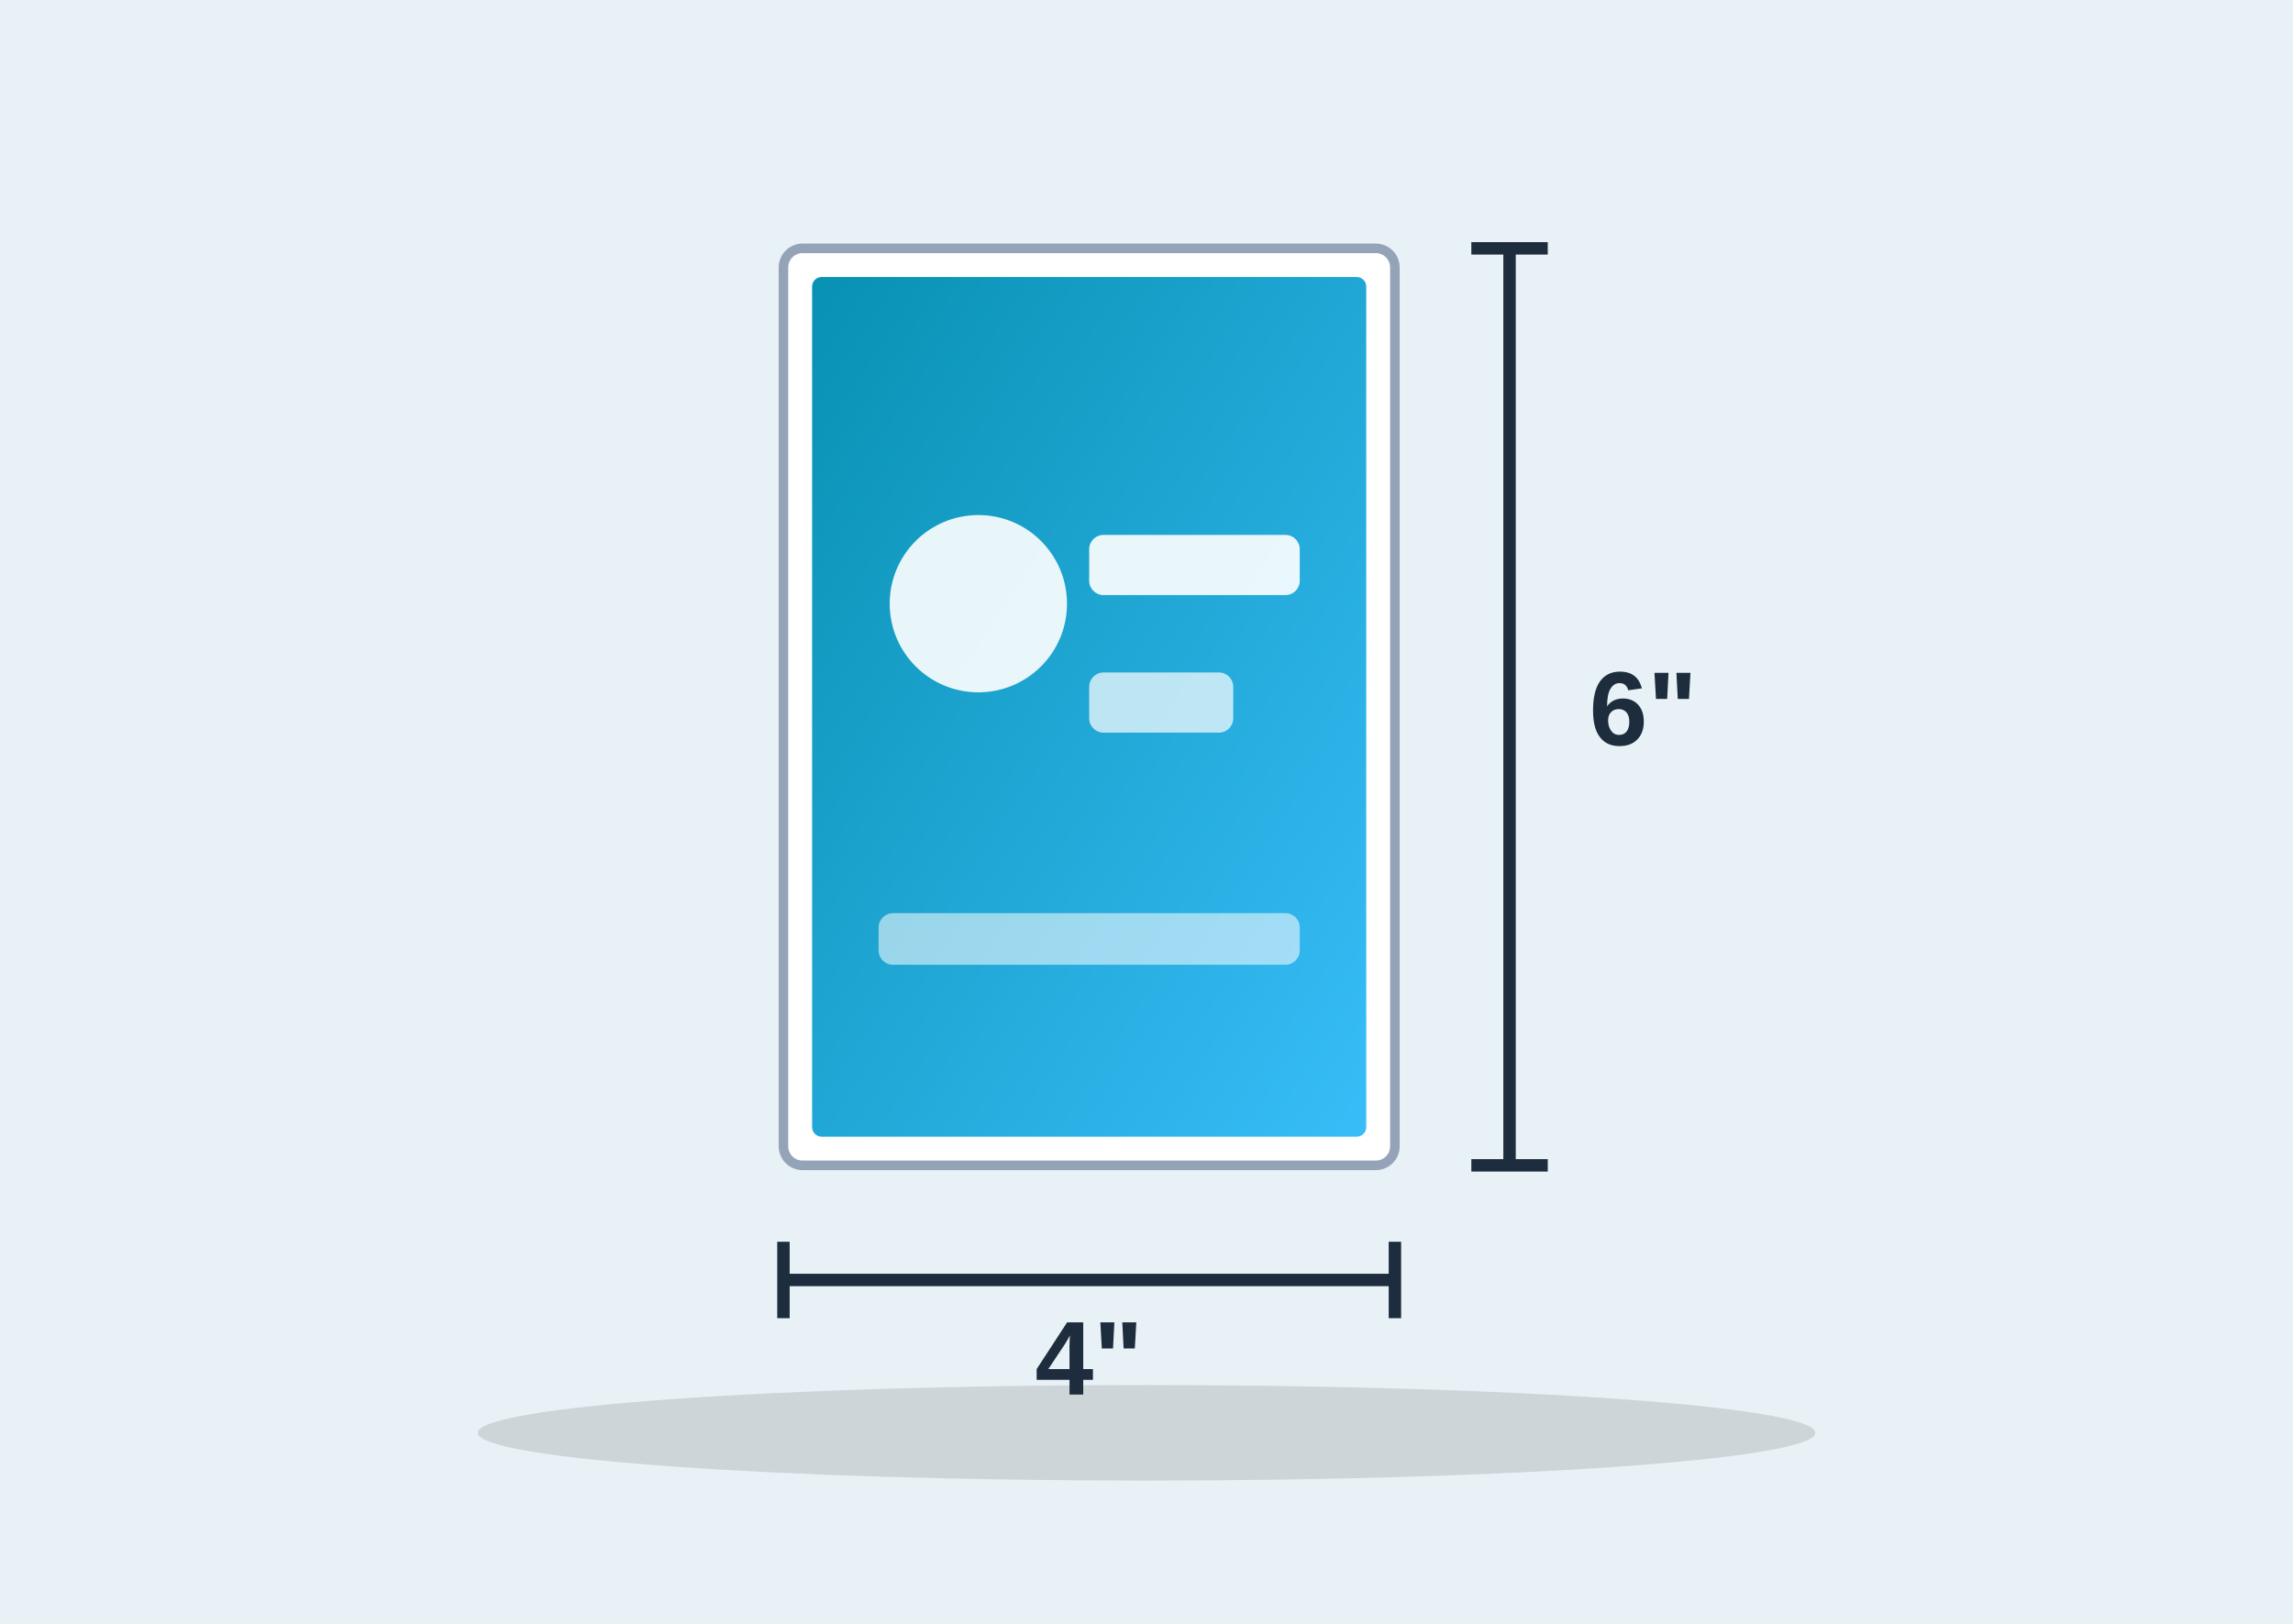
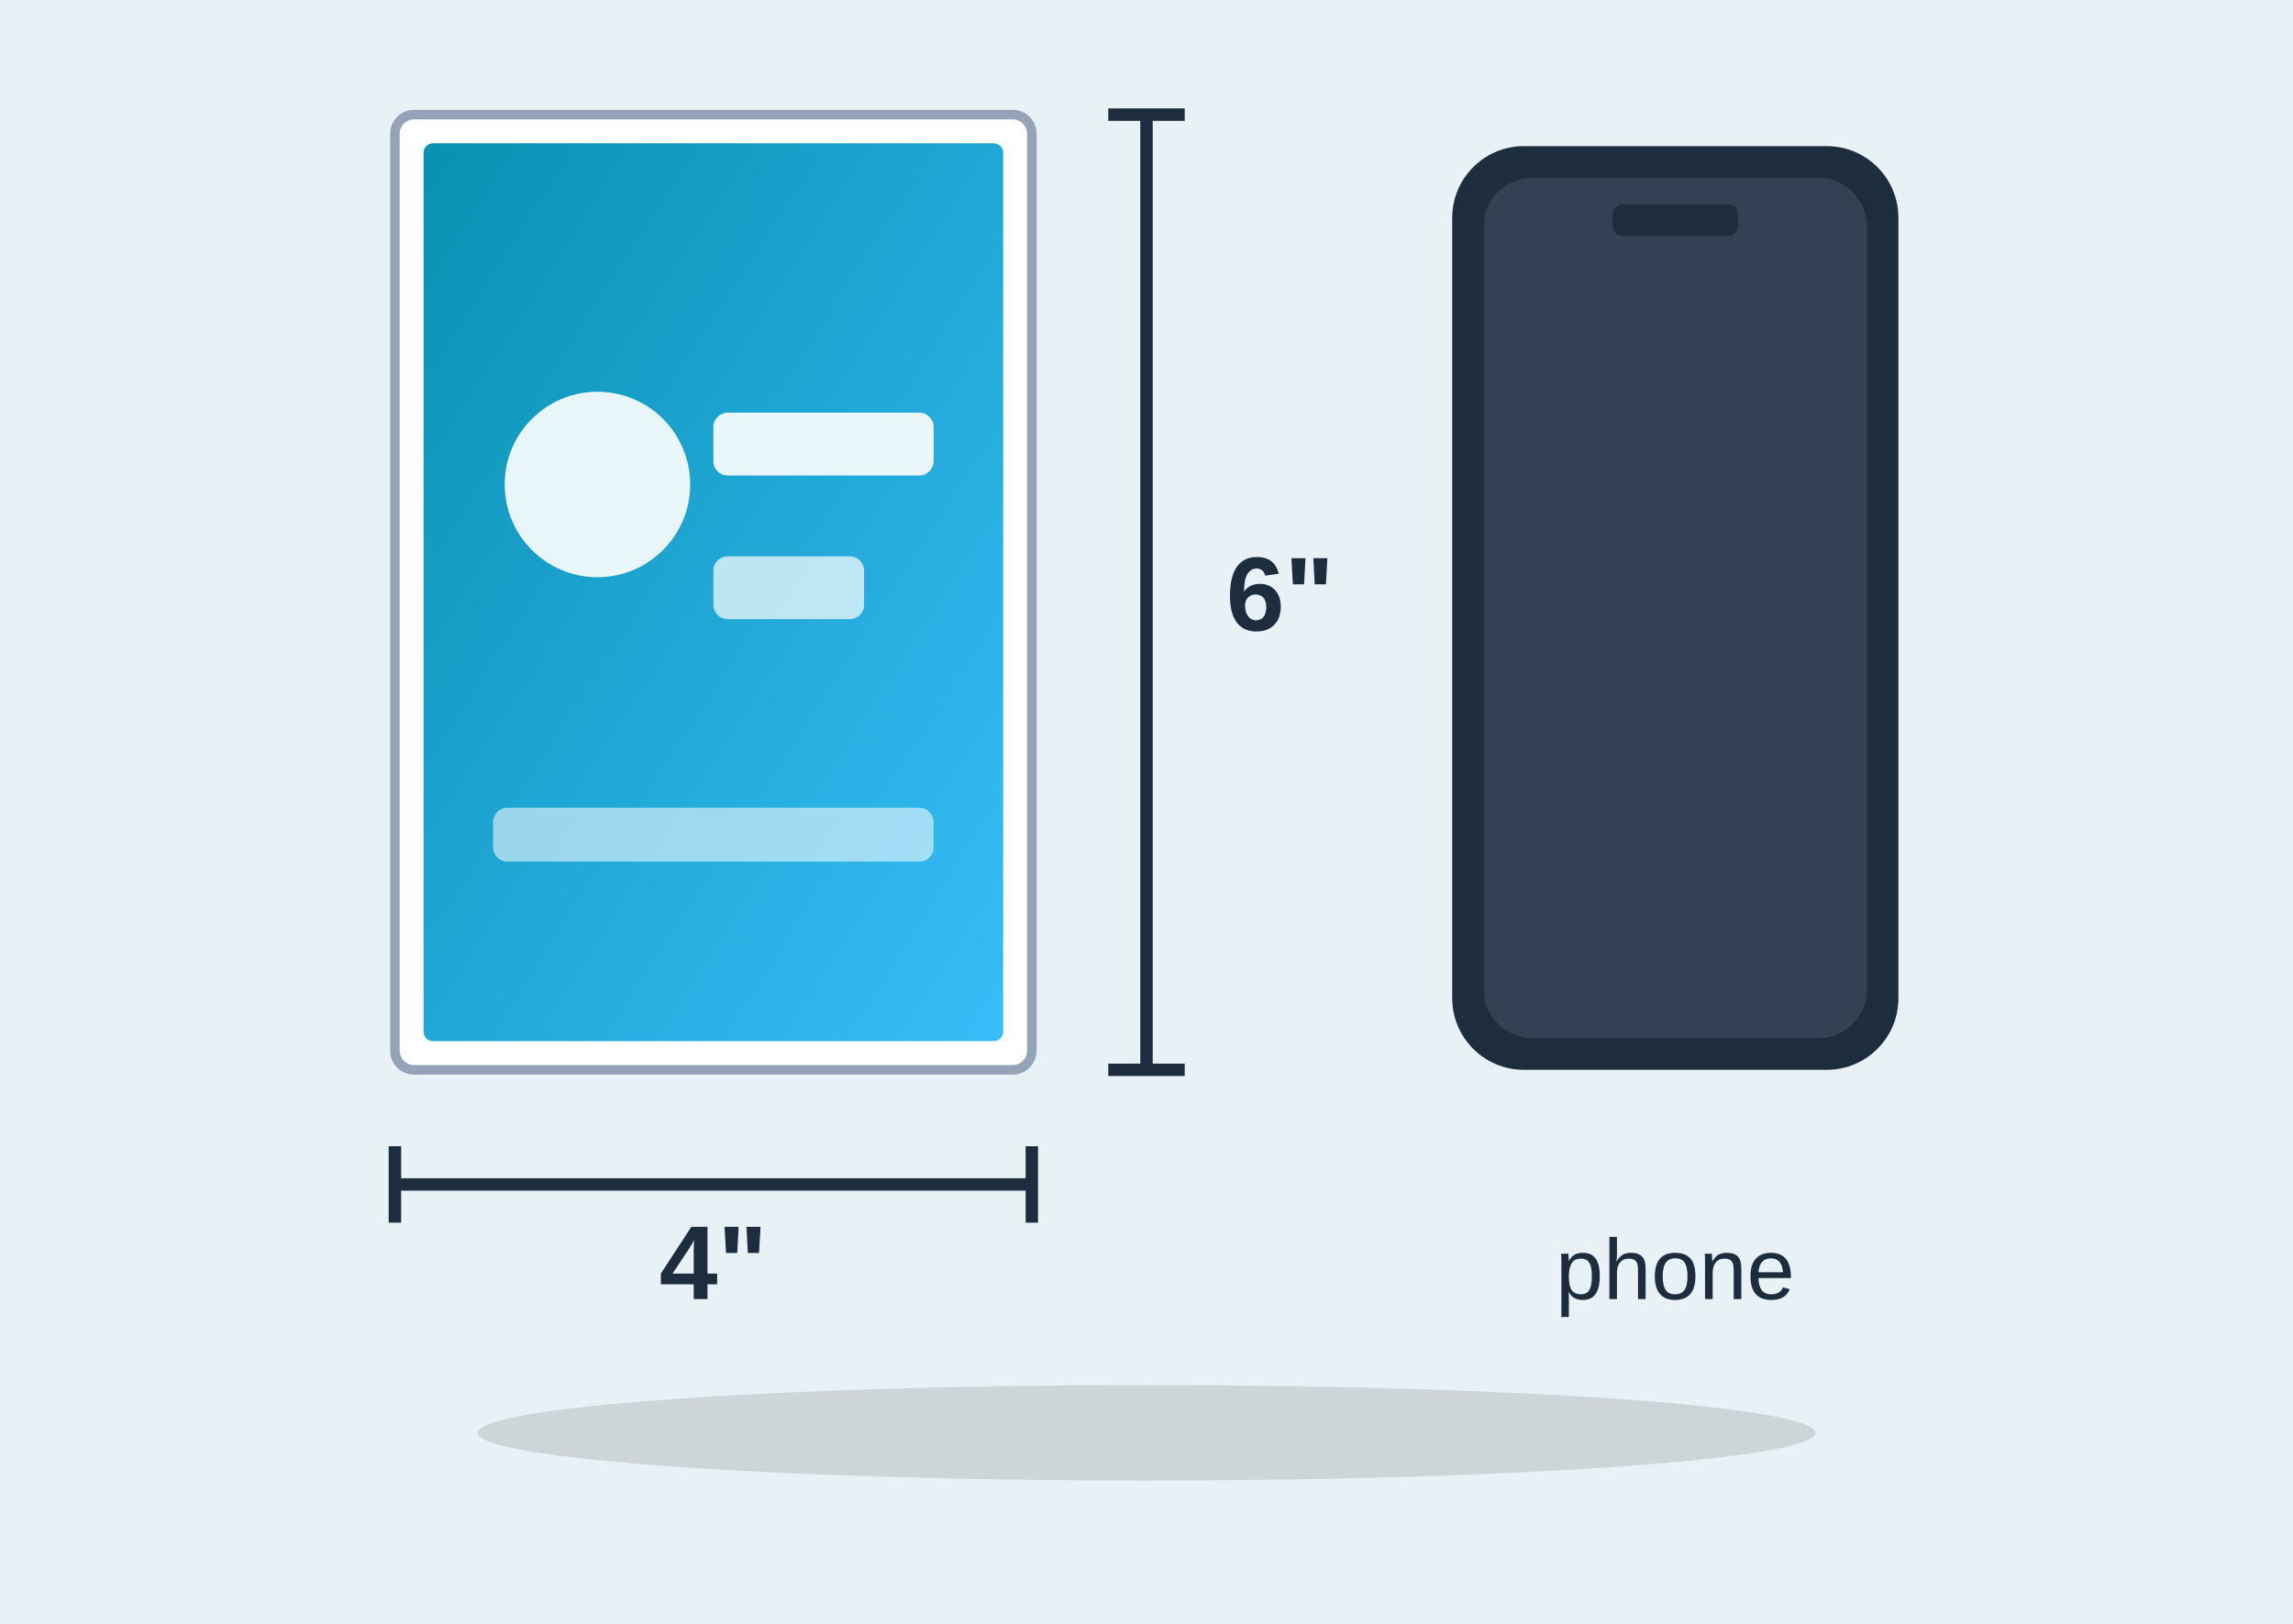
<svg xmlns="http://www.w3.org/2000/svg" viewBox="0 0 240 170" width="240" height="170" role="img" aria-label="4&quot; × 6&quot;">
  <defs>
    <linearGradient id="ga" x1="0" y1="0" x2="1" y2="1">
      <stop offset="0" stop-color="#0891B2" />
      <stop offset="1" stop-color="#38BDF8" />
    </linearGradient>
    <linearGradient id="gb" x1="0" y1="0" x2="1" y2="1">
      <stop offset="0" stop-color="#1E2D3D" />
      <stop offset="1" stop-color="#3B5068" />
    </linearGradient>
    <linearGradient id="gs" x1="0" y1="0" x2="1" y2="0">
      <stop offset="0" stop-color="#fff" stop-opacity="0" />
      <stop offset=".5" stop-color="#fff" stop-opacity=".55" />
      <stop offset="1" stop-color="#fff" stop-opacity="0" />
    </linearGradient>
    <radialGradient id="glow" cx=".5" cy=".5" r=".6">
      <stop offset="0" stop-color="#FFF7C2" />
      <stop offset="1" stop-color="#FFE08A" stop-opacity="0" />
    </radialGradient>
    <pattern id="dots" width="6" height="6" patternUnits="userSpaceOnUse">
      <circle cx="3" cy="3" r="1.4" fill="#fff" fill-opacity=".85" />
    </pattern>
    <pattern id="flute" width="8" height="8" patternUnits="userSpaceOnUse">
      <rect width="8" height="8" fill="#F8FAFC" />
      <path d="M0 4h8" stroke="#CBD5E1" stroke-width="1.2" />
    </pattern>
  </defs>
  <rect width="240" height="170" fill="#E8F1F6" />
  <ellipse cx="120" cy="150" rx="70" ry="5" fill="#000" fill-opacity=".12" />
-   <rect x="82.0" y="26.0" width="64.0" height="96.0" rx="2" fill="#fff" stroke="#94A3B8" />
-   <rect x="85.0" y="29.0" width="58.0" height="90.0" rx="1" fill="url(#ga)" />
-   <circle cx="102.4" cy="63.2" r="9.28" fill="#fff" fill-opacity=".9" />
-   <rect x="114.0" y="56.0" width="22.04" height="6.3" rx="1.5" fill="#fff" fill-opacity=".9" />
-   <rect x="114.0" y="70.4" width="15.08" height="6.3" rx="1.5" fill="#fff" fill-opacity=".7" />
-   <rect x="91.96" y="95.6" width="44.08" height="5.4" rx="1.5" fill="#fff" fill-opacity=".55" />
-   <path d="M82.0 134.0H146.0M82.0 130.0v8M146.0 130.0v8" stroke="#1E2D3D" stroke-width="1.3" />
-   <text x="114.0" y="146.0" text-anchor="middle" font-family="Arial,Helvetica,sans-serif" font-size="11" font-weight="700" fill="#1E2D3D">4"</text>
-   <path d="M158.0 26.0V122.0M154.0 26.0h8M154.0 122.0h8" stroke="#1E2D3D" stroke-width="1.3" />
-   <text x="172.0" y="78.0" text-anchor="middle" font-family="Arial,Helvetica,sans-serif" font-size="11" font-weight="700" fill="#1E2D3D">6"</text>
+   <rect x="41.333" y="12.0" width="66.667" height="100.0" rx="2" fill="#fff" stroke="#94A3B8" />
+   <rect x="44.333" y="15.0" width="60.667" height="94.0" rx="1" fill="url(#ga)" />
+   <circle cx="62.533" cy="50.72" r="9.707" fill="#fff" fill-opacity=".9" />
+   <rect x="74.667" y="43.2" width="23.053" height="6.58" rx="1.5" fill="#fff" fill-opacity=".9" />
+   <rect x="74.667" y="58.24" width="15.773" height="6.58" rx="1.5" fill="#fff" fill-opacity=".7" />
+   <rect x="51.613" y="84.56" width="46.107" height="5.64" rx="1.5" fill="#fff" fill-opacity=".55" />
+   <path d="M41.333 124.0H108.0M41.333 120.0v8M108.0 120.0v8" stroke="#1E2D3D" stroke-width="1.3" />
+   <text x="74.667" y="136.0" text-anchor="middle" font-family="Arial,Helvetica,sans-serif" font-size="11" font-weight="700" fill="#1E2D3D">4"</text>
+   <path d="M120.0 12.0V112.0M116.0 12.0h8M116.0 112.0h8" stroke="#1E2D3D" stroke-width="1.3" />
+   <text x="134.0" y="66.0" text-anchor="middle" font-family="Arial,Helvetica,sans-serif" font-size="11" font-weight="700" fill="#1E2D3D">6"</text>
+   <rect x="152.0" y="15.3" width="46.7" height="96.7" rx="7.5" fill="#1E2D3D" />
+   <rect x="155.3" y="18.6" width="40.1" height="90.1" rx="5.1" fill="#334155" />
+   <rect x="168.8" y="21.4" width="13.1" height="3.3" rx="1" fill="#1E2D3D" />
+   <text x="175.333" y="136" text-anchor="middle" font-family="Arial,Helvetica,sans-serif" font-size="9" font-weight="400" fill="#1E2D3D">phone</text>
</svg>
